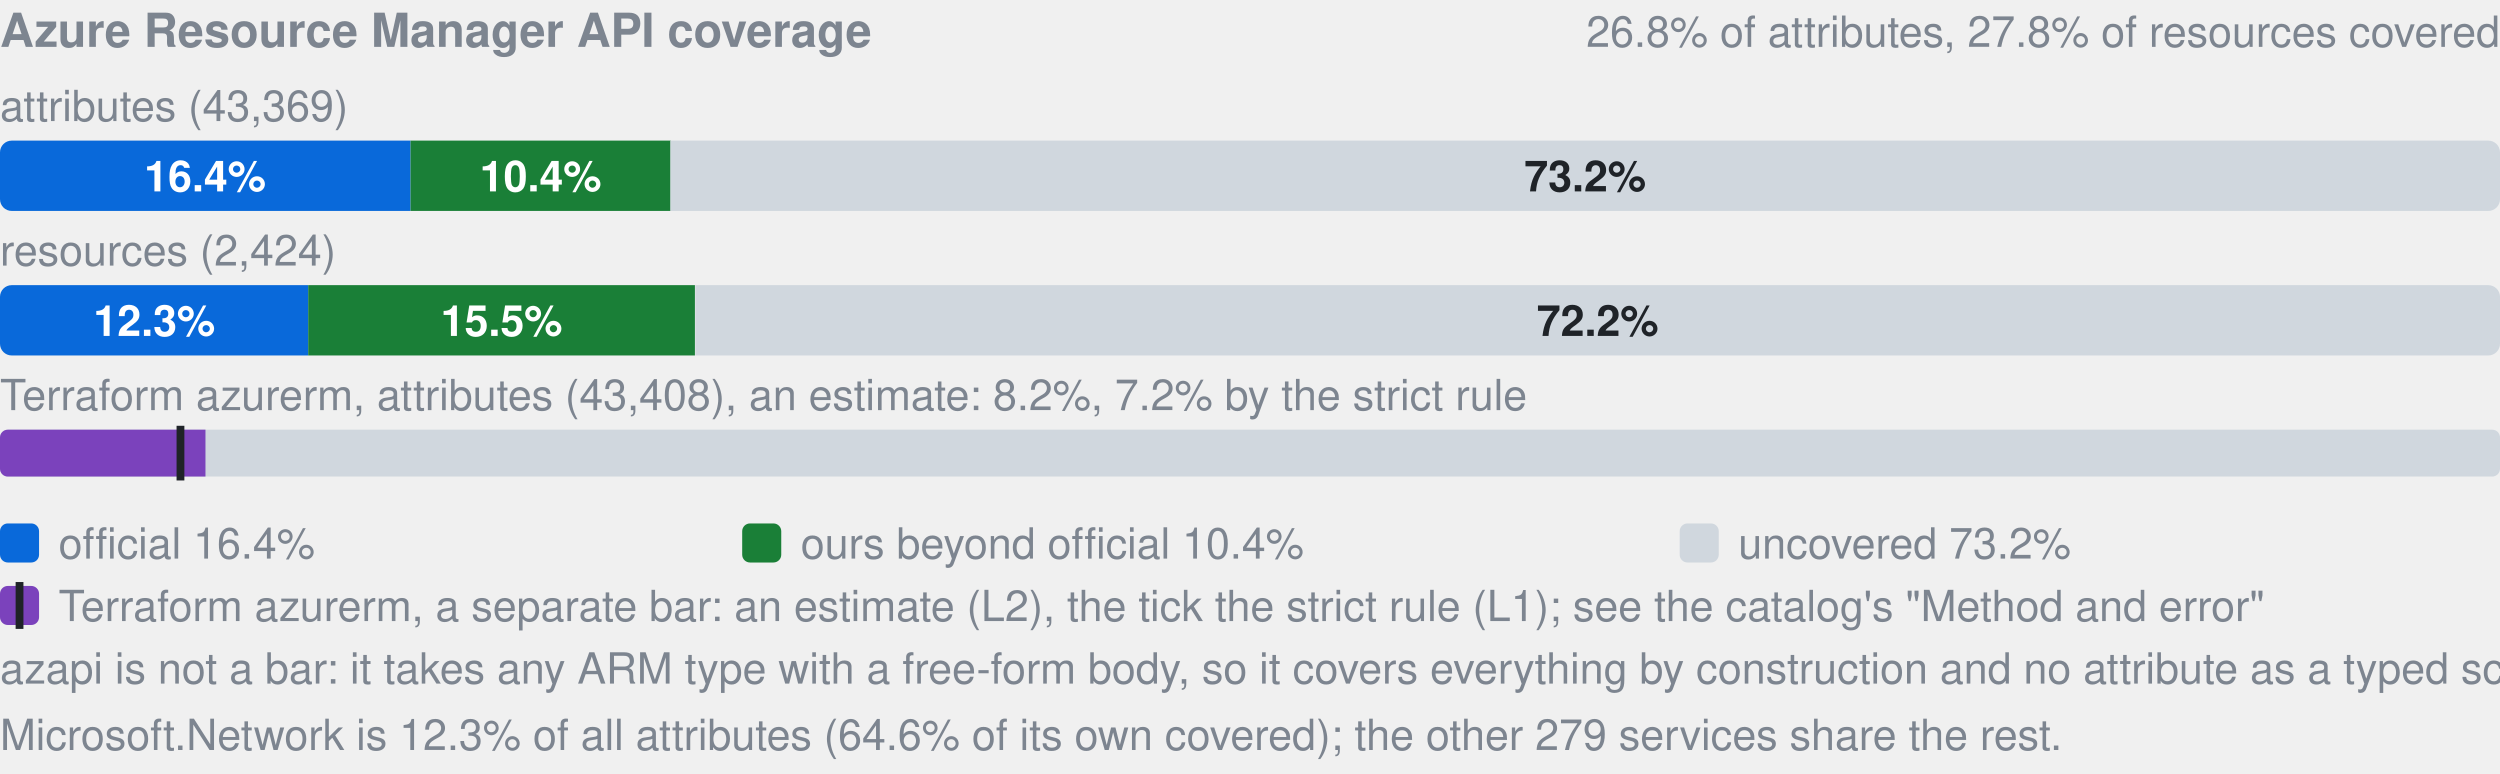
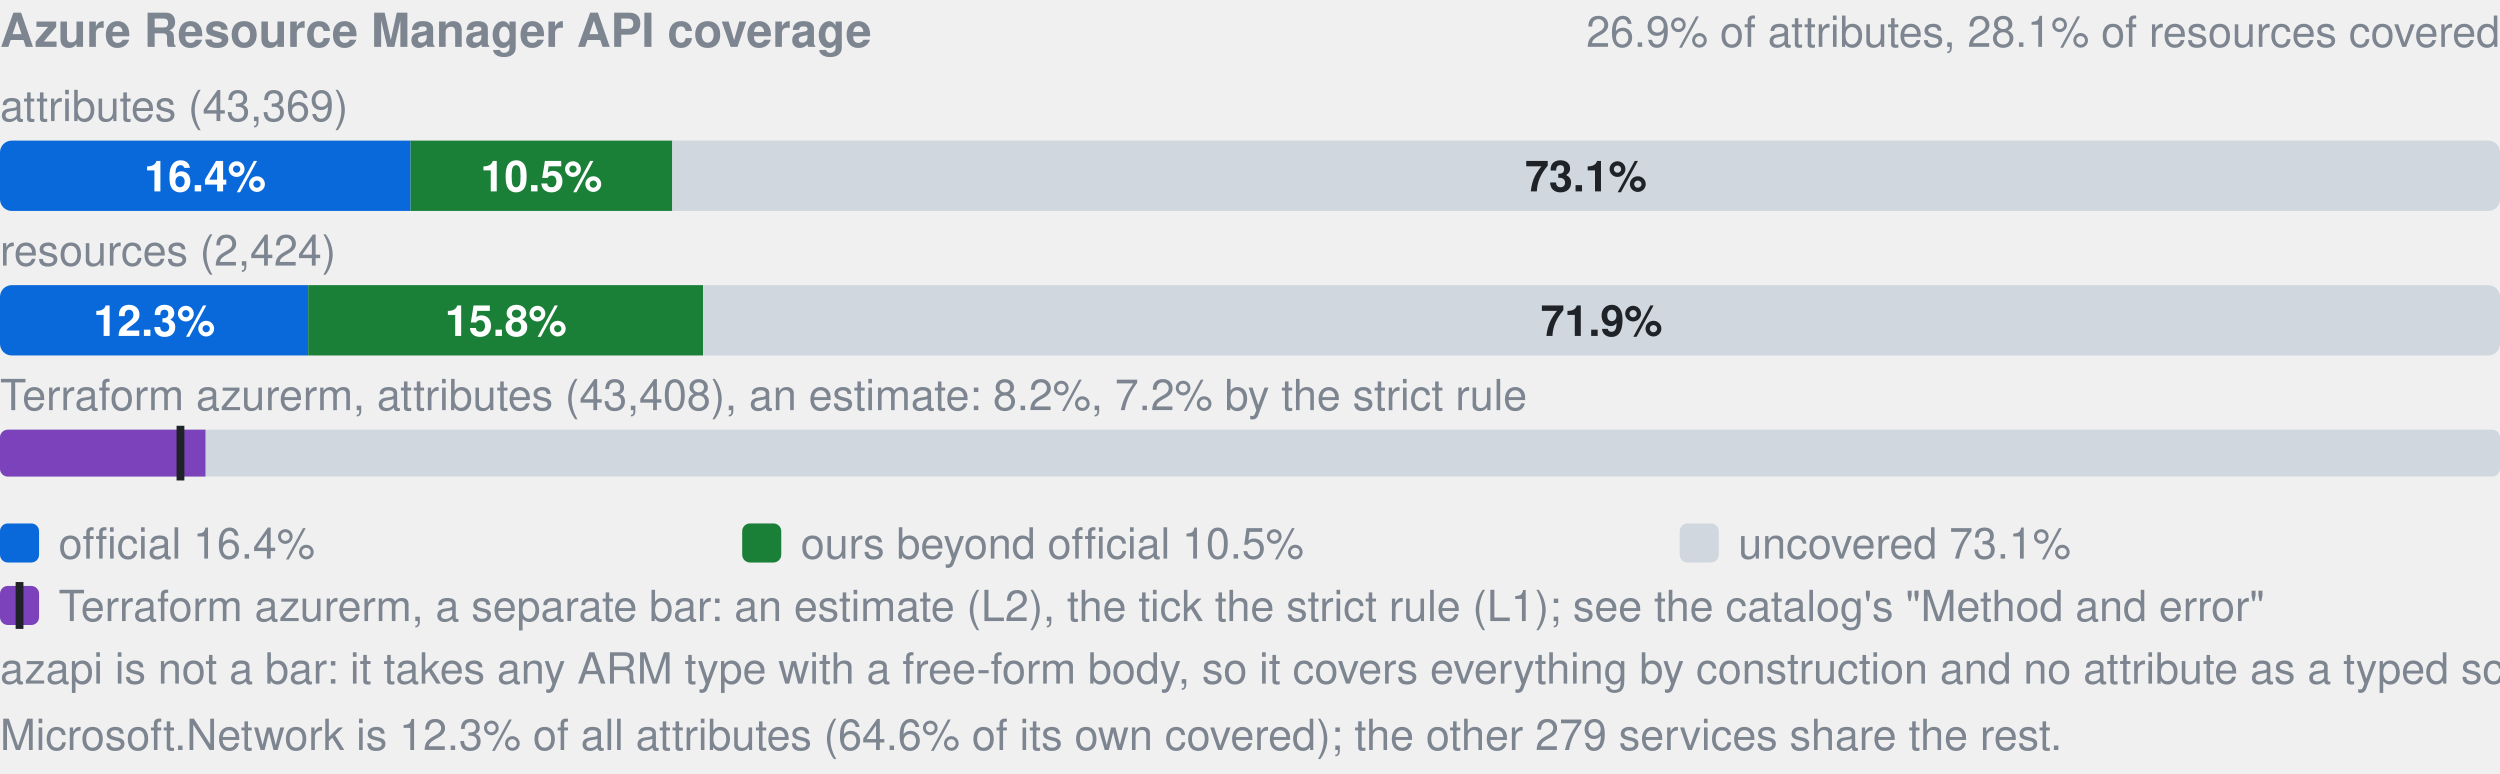
- <svg xmlns="http://www.w3.org/2000/svg" width="640" height="198" viewBox="0 0 640 198" role="img" aria-label="Azure Resource Manager API coverage: by attributes 16.4% official, 10.4% ours beyond official, 73.2% uncovered, of 43369; by resources 12.3% official, 15.5% ours beyond official, 72.2% uncovered, of 2424; Terraform azurerm, an estimate: 8.2% (L2), 7.2% by the strict rule (L1). azapi is not a bar: it takes any ARM type with a free-form body, so it covers everything by construction and no attribute as a typed schema.">
+ <svg xmlns="http://www.w3.org/2000/svg" width="640" height="198" viewBox="0 0 640 198" role="img" aria-label="Azure Resource Manager API coverage: by attributes 16.4% official, 10.5% ours beyond official, 73.1% uncovered, of 43369; by resources 12.3% official, 15.8% ours beyond official, 71.9% uncovered, of 2424; Terraform azurerm, an estimate: 8.2% (L2), 7.2% by the strict rule (L1). azapi is not a bar: it takes any ARM type with a free-form body, so it covers everything by construction and no attribute as a typed schema.">
  <style>text{font-family:-apple-system,BlinkMacSystemFont,"Segoe UI",Helvetica,Arial,sans-serif}.s{font-size:11px;font-weight:600}.t{font-size:11px;fill:#7d8590}.h{font-size:12px;font-weight:600;fill:#7d8590}</style>
  <text x="0" y="12" class="h">Azure Resource Manager API coverage</text>
-   <text x="640" y="12" text-anchor="end" class="t">26.8% of attributes, 27.8% of resources covered</text>
+   <text x="640" y="12" text-anchor="end" class="t">26.9% of attributes, 28.1% of resources covered</text>
  <text x="0" y="31" class="t">attributes (43,369)</text>
  <clipPath id="a">
    <rect x="0.0" y="36.0" width="640.0" height="18.0" rx="3" />
  </clipPath>
  <g clip-path="url(#a)">
    <rect x="0.0" y="36.0" width="105.1" height="18.0" fill="#0969da" />
-     <rect x="105.1" y="36.0" width="66.6" height="18.0" fill="#1a7f37" />
-     <rect x="171.6" y="36.0" width="468.4" height="18.0" fill="#d0d7de" />
+     <rect x="105.1" y="36.0" width="67.0" height="18.0" fill="#1a7f37" />
+     <rect x="172.1" y="36.0" width="467.9" height="18.0" fill="#d0d7de" />
  </g>
  <text x="52.5" y="49.0" text-anchor="middle" fill="#fff" class="s">16.4%</text>
-   <text x="138.4" y="49.0" text-anchor="middle" fill="#fff" class="s">10.4%</text>
-   <text x="405.8" y="49.0" text-anchor="middle" fill="#1f2328" class="s">73.2%</text>
+   <text x="138.6" y="49.0" text-anchor="middle" fill="#fff" class="s">10.5%</text>
+   <text x="406.0" y="49.0" text-anchor="middle" fill="#1f2328" class="s">73.1%</text>
  <text x="0" y="68" class="t">resources (2,424)</text>
  <clipPath id="r">
    <rect x="0.0" y="73.0" width="640.0" height="18.0" rx="3" />
  </clipPath>
  <g clip-path="url(#r)">
    <rect x="0.0" y="73.0" width="78.9" height="18.0" fill="#0969da" />
-     <rect x="78.9" y="73.0" width="99.0" height="18.0" fill="#1a7f37" />
-     <rect x="178.0" y="73.0" width="462.0" height="18.0" fill="#d0d7de" />
+     <rect x="78.9" y="73.0" width="101.1" height="18.0" fill="#1a7f37" />
+     <rect x="180.1" y="73.0" width="459.9" height="18.0" fill="#d0d7de" />
  </g>
  <text x="39.5" y="86.0" text-anchor="middle" fill="#fff" class="s">12.3%</text>
-   <text x="128.4" y="86.0" text-anchor="middle" fill="#fff" class="s">15.5%</text>
-   <text x="409.0" y="86.0" text-anchor="middle" fill="#1f2328" class="s">72.2%</text>
+   <text x="129.5" y="86.0" text-anchor="middle" fill="#fff" class="s">15.8%</text>
+   <text x="410.0" y="86.0" text-anchor="middle" fill="#1f2328" class="s">71.9%</text>
  <text x="0" y="105" class="t">Terraform azurerm, attributes (43,408), an estimate: 8.2%, 7.2% by the strict rule</text>
  <clipPath id="tf">
    <rect x="0.0" y="110.0" width="640.0" height="12.0" rx="2" />
  </clipPath>
  <g clip-path="url(#tf)">
    <rect x="0.0" y="110.0" width="640.0" height="12.0" fill="#d0d7de" />
    <rect x="0.0" y="110.0" width="52.6" height="12.0" fill="#7b42bc" />
  </g>
  <rect x="45.2" y="109.0" width="2" height="14.0" fill="#1f2328" />
  <rect x="0" y="134" width="10" height="10" rx="2" fill="#0969da" />
  <text x="15" y="143" class="t">official 16.4%</text>
  <rect x="190" y="134" width="10" height="10" rx="2" fill="#1a7f37" />
-   <text x="205" y="143" class="t">ours beyond official 10.4%</text>
+   <text x="205" y="143" class="t">ours beyond official 10.5%</text>
  <rect x="430" y="134" width="10" height="10" rx="2" fill="#d0d7de" />
-   <text x="445" y="143" class="t">uncovered 73.2%</text>
+   <text x="445" y="143" class="t">uncovered 73.1%</text>
  <rect x="0" y="150" width="10" height="10" rx="2" fill="#7b42bc" />
  <rect x="4" y="149" width="2" height="12" fill="#1f2328" />
  <text x="15" y="159" class="t">Terraform azurerm, a separate bar: an estimate (L2), the tick the strict rule (L1); see the catalog's "Method and error"</text>
  <text x="0" y="175" class="t">azapi is not a bar: it takes any ARM type with a free-form body, so it covers everything by construction and no attribute as a typed schema.</text>
  <text x="0" y="192" class="t">Microsoft.Network is 12.3% of all attributes (64.6% of its own covered); the other 279 services share the rest.</text>
</svg>
